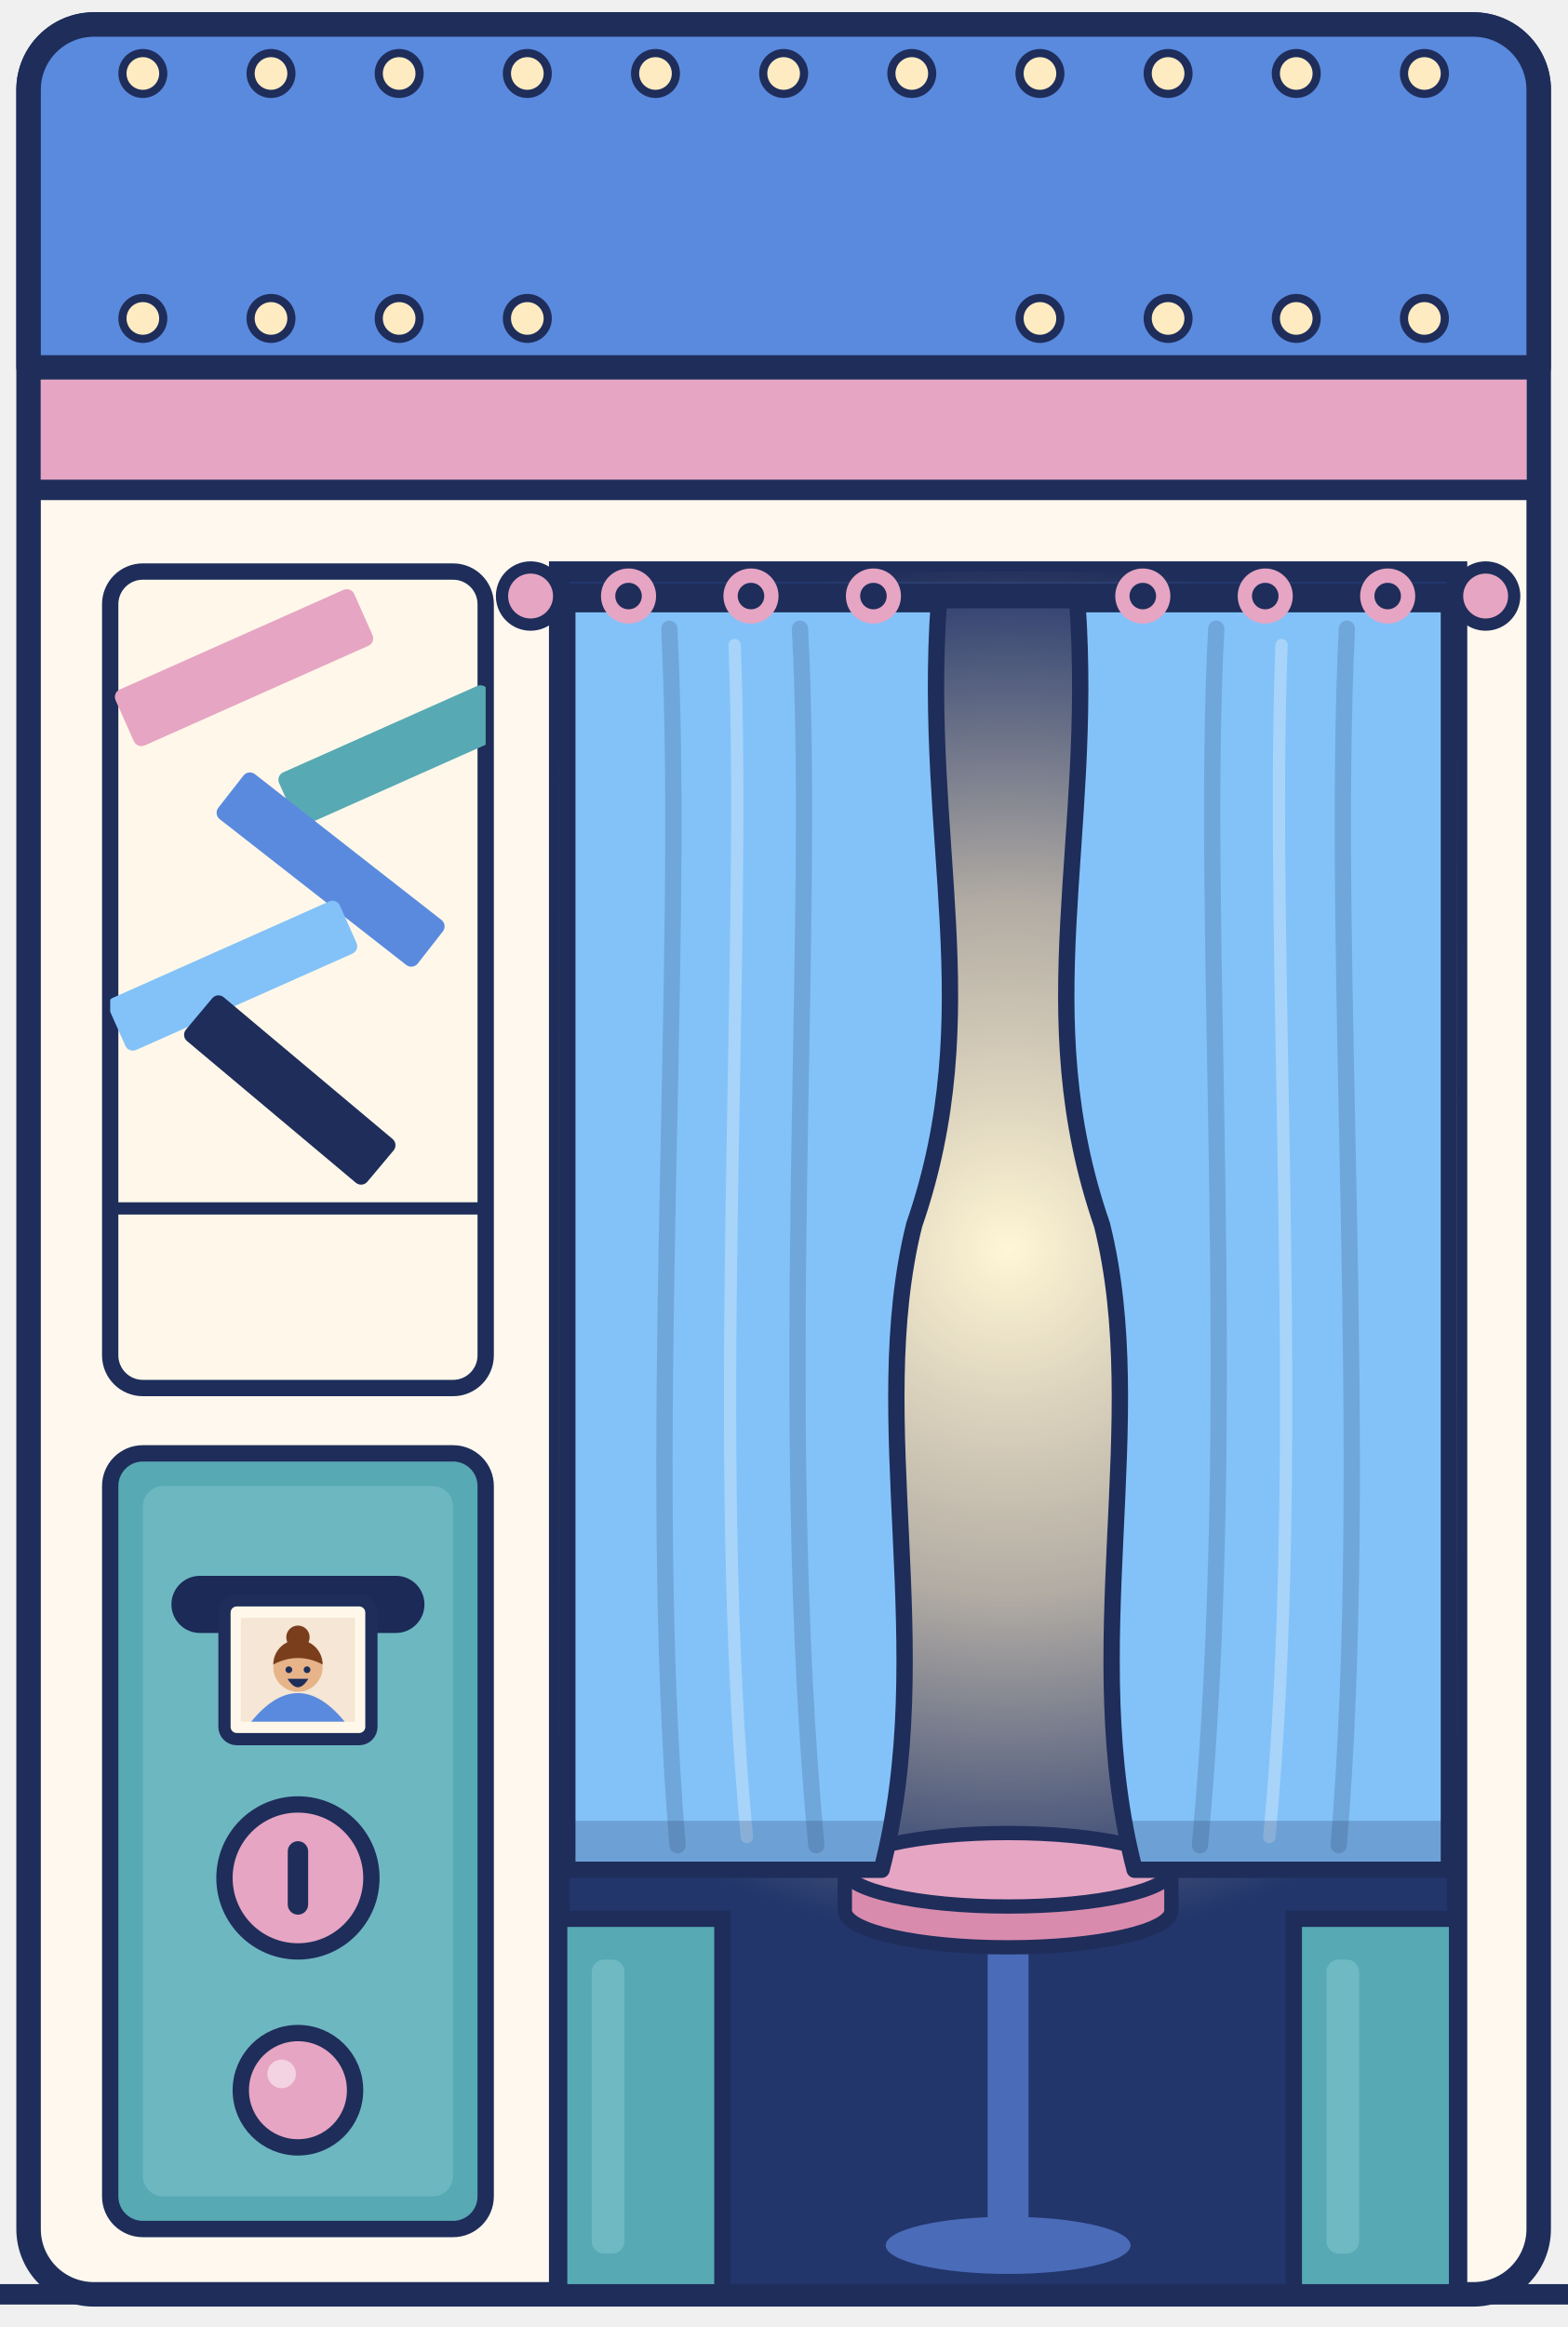
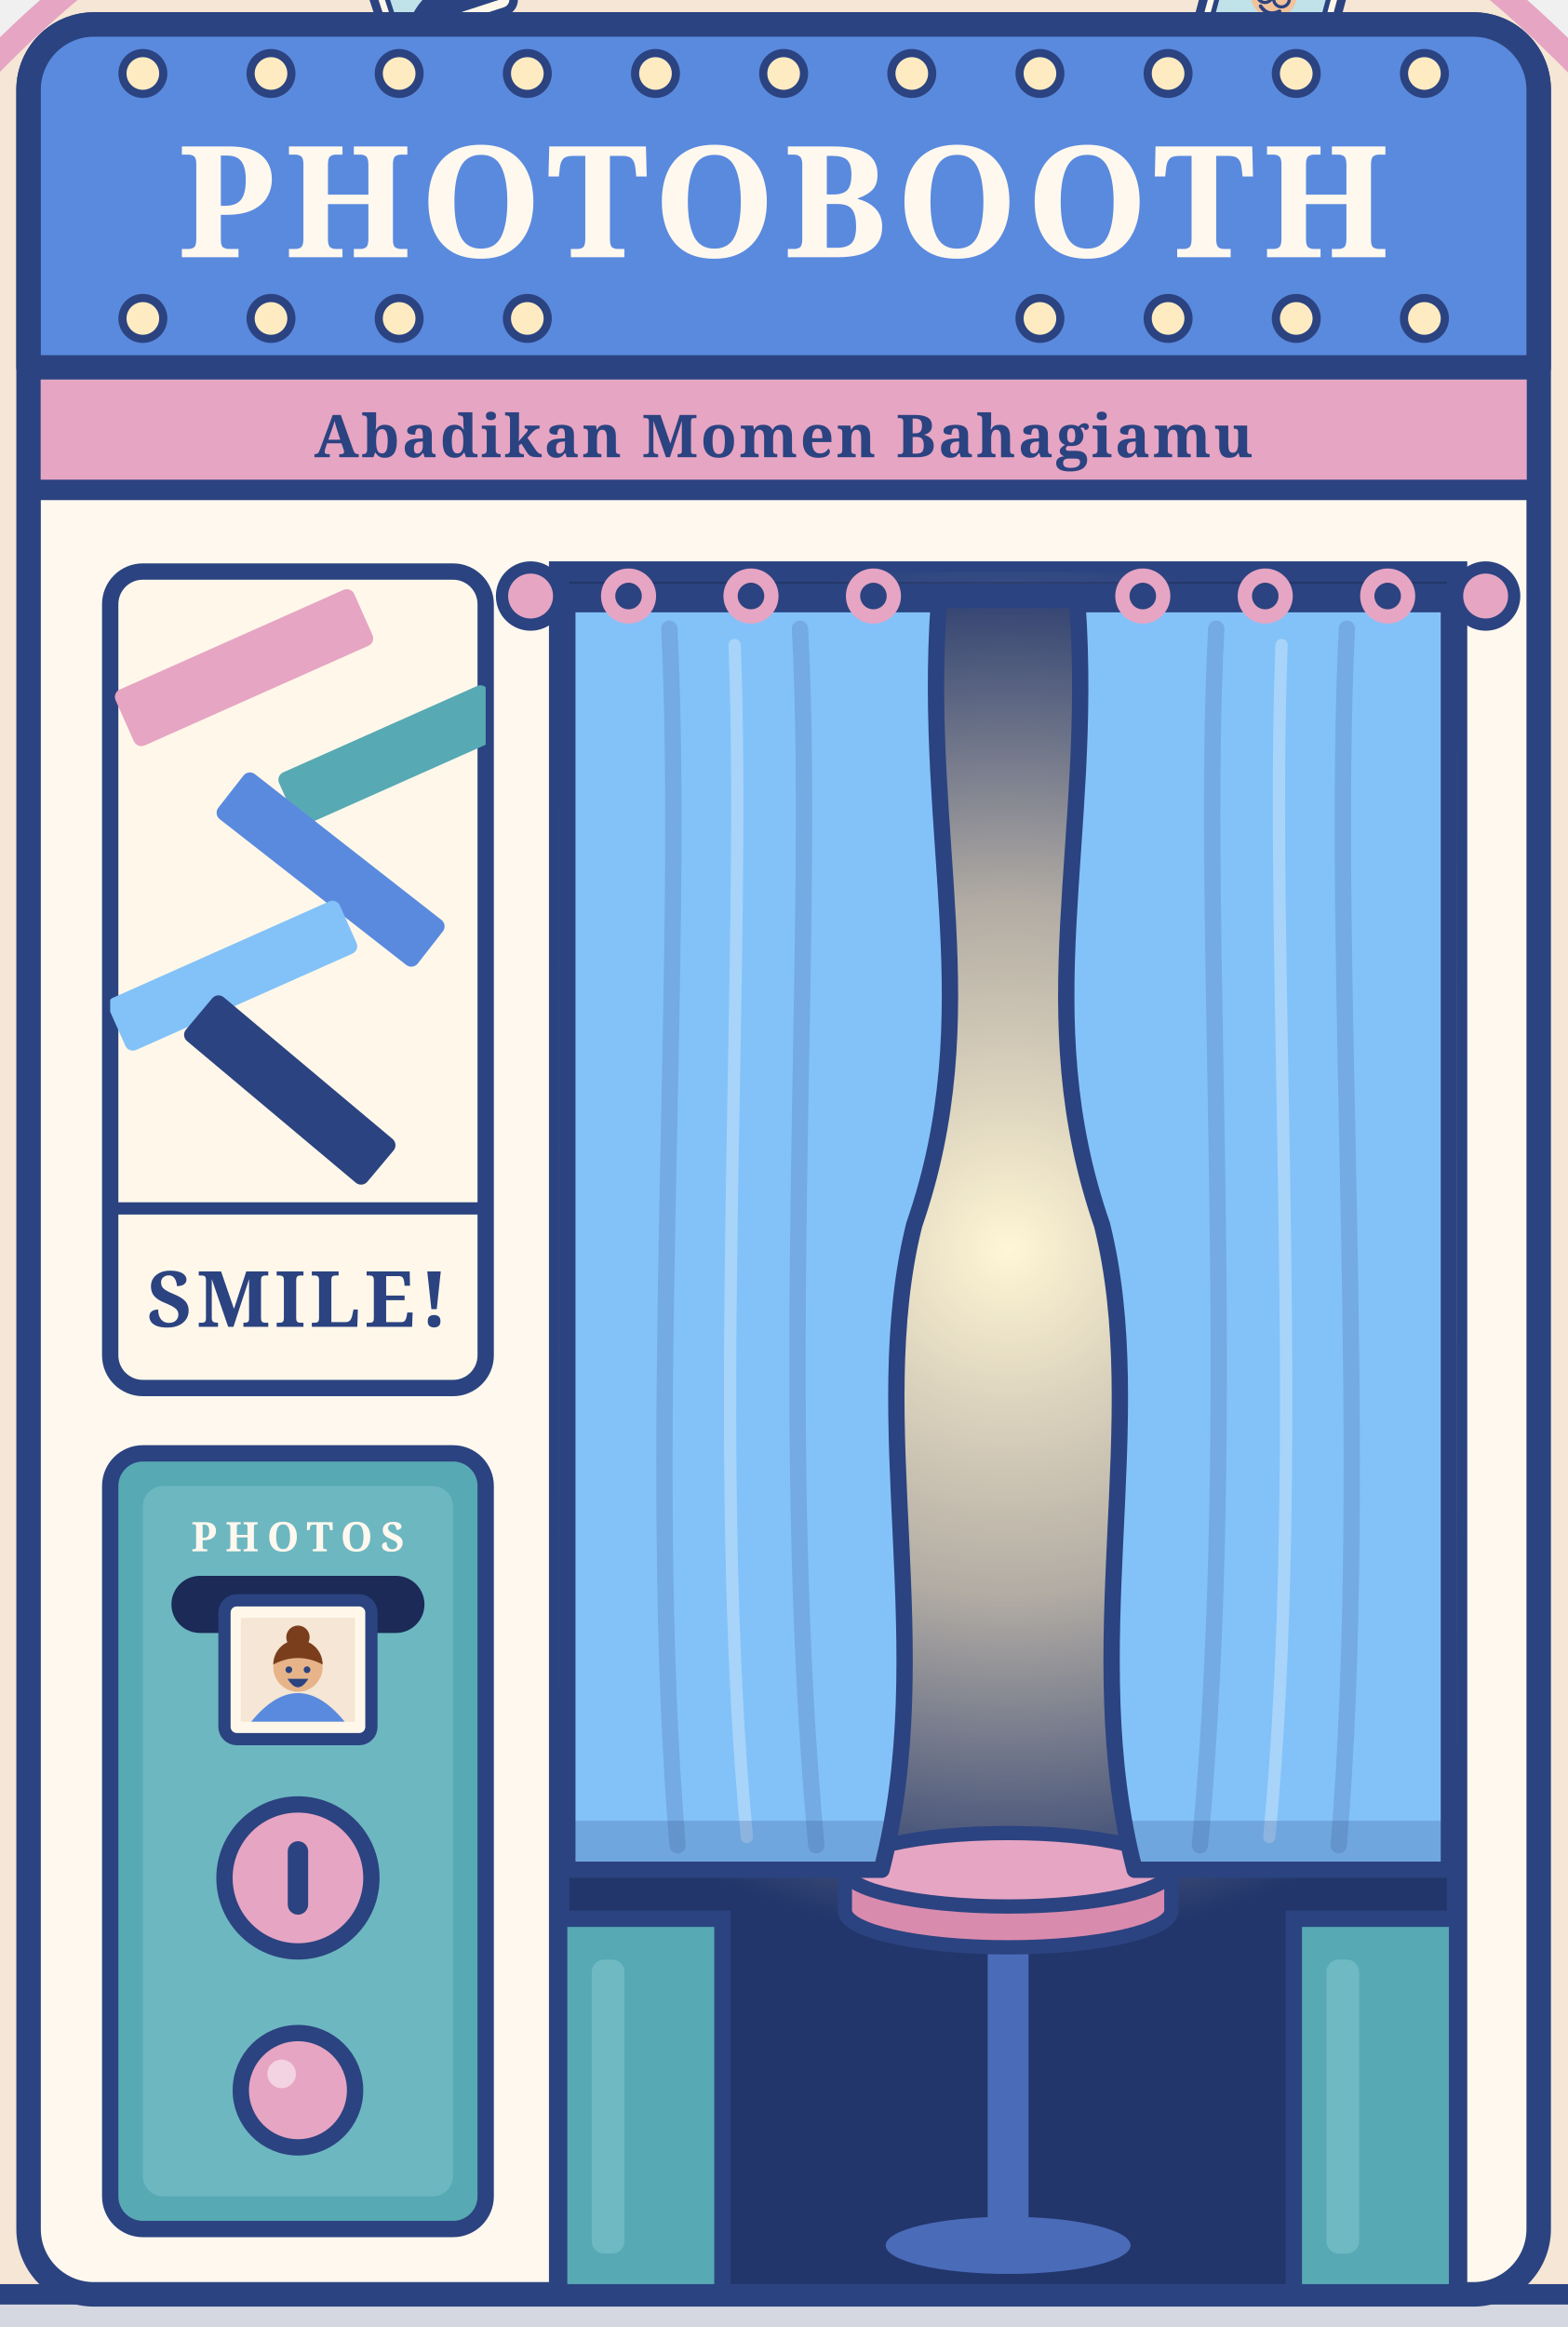
- <svg xmlns="http://www.w3.org/2000/svg" viewBox="208 144 384 570" width="384" height="570">
+ <svg xmlns="http://www.w3.org/2000/svg" viewBox="208 144 384 570" width="384" height="570" role="img" aria-label="Photobooth">
+   <style>
+ .sc-placeholder{background:color-mix(in srgb,currentColor 8%,transparent);border:1px solid color-mix(in srgb,currentColor 50%,transparent);border-radius:2px;box-sizing:border-box;overflow:hidden}@keyframes sc-shine{0%{background-position:100% 50%}100%{background-position:0% 50%}}html.sc-dc-streaming .sc-placeholder,html.sc-dc-streaming .sc-interp.sc-missing{position:relative;background:color-mix(in srgb,currentColor 5%,transparent);border-color:transparent}html.sc-dc-streaming .sc-placeholder::before,html.sc-dc-streaming .sc-interp.sc-missing::before{content:'';position:absolute;inset:0;pointer-events:none;background:linear-gradient(90deg,rgba(217,119,87,0) 25%,rgba(247,225,211,.95) 37%,rgba(217,119,87,0) 63%);background-size:400% 100%;animation:sc-shine 1.4s ease infinite}html.sc-dc-streaming .sc-placeholder:nth-child(n+9 of .sc-placeholder)::before,html.sc-dc-streaming .sc-interp.sc-missing:nth-child(n+9 of .sc-interp.sc-missing)::before{animation:none;background:color-mix(in srgb,currentColor 8%,transparent)}.sc-placeholder-error{padding:4px 8px;font:11px/1.4 ui-monospace,monospace;color:color-mix(in srgb,currentColor 70%,transparent);word-break:break-word}.sc-interp.sc-missing{display:inline-block;width:2em;height:1em;overflow:hidden;vertical-align:text-bottom;background:rgba(255,255,255,.3);border:1px solid rgba(0,0,0,.5);border-radius:2px;box-sizing:border-box;color:transparent;user-select:none}.sc-interp.sc-unresolved{font-family:ui-monospace,monospace;font-size:.85em;color:color-mix(in srgb,currentColor 50%,transparent);background:color-mix(in srgb,currentColor 10%,transparent);border-radius:3px;padding:0 3px}.sc-host.sc-has-error{position:relative}.sc-logic-error{position:absolute;top:8px;left:8px;z-index:2147483647;max-width:60ch;padding:6px 10px;background:#b00020;color:#fff;font:12px/1.4 ui-monospace,monospace;border-radius:4px;white-space:pre-wrap;pointer-events:none}@media print{@page{margin: 0.5cm;}figure,table{break-inside: avoid;}#dc-root,#dc-root &gt; .sc-host{height: auto;}*,*::before,*::after{print-color-adjust: exact;-webkit-print-color-adjust: exact;backdrop-filter: none !important;-webkit-backdrop-filter: none !important;animation-delay: -99s !important;animation-duration: .001s !important;animation-iteration-count: 1 !important;animation-fill-mode: both !important;animation-play-state: running !important;transition-duration: 0s !important;}}
+ x-dc{display:none!important}
+ @keyframes mp-float{0%,100%{transform:translateY(0)}50%{transform:translateY(-10px)}}
+ @keyframes mp-twinkle{0%,100%{transform:scale(1);opacity:1}50%{transform:scale(.5);opacity:.5}}
+ @keyframes mp-sway{0%,100%{transform:skewX(-1.3deg)}50%{transform:skewX(1.3deg)}}
+ @keyframes mp-flash{0%,68%,100%{opacity:.55}76%{opacity:1}84%{opacity:.65}90%{opacity:.9}}
+ @keyframes mp-blink{0%,100%{opacity:1}50%{opacity:.3}}
+ @keyframes mp-pulse{0%,100%{transform:scale(1)}50%{transform:scale(1.14)}}
+ @keyframes mp-print{0%,100%{transform:translateY(0)}50%{transform:translateY(12px)}}
+ .mp-float{animation:mp-float 4.4s ease-in-out infinite}
+ .mp-f2{animation-delay:-1.5s}
+ .mp-f3{animation-delay:-3s}
+ .mp-twinkle{animation:mp-twinkle 2.8s ease-in-out infinite}
+ .mp-t2{animation-delay:-1s}
+ .mp-t3{animation-delay:-1.9s}
+ .mp-sway{transform-origin:0 290px;animation:mp-sway 5.5s ease-in-out infinite}
+ .mp-sway2{animation-delay:-2.7s}
+ .mp-flash{animation:mp-flash 4.6s ease-in-out infinite}
+ .mp-blink{animation:mp-blink 1.6s ease-in-out infinite}
+ .mp-d2{animation-delay:-.8s}
+ .mp-pulse{animation:mp-pulse 2.2s ease-in-out infinite}
+ .mp-print{animation:mp-print 3.6s ease-in-out infinite}
+ @media (prefers-reduced-motion: reduce){
+ .mp-float,.mp-twinkle,.mp-sway,.mp-flash,.mp-blink,.mp-pulse,.mp-print{animation:none}
+ }
+ </style>
  <defs>
    <radialGradient id="mp-glow" cx="50%" cy="50%" r="50%">
      <stop offset="0" stop-color="#FFF6D6" />
      <stop offset="0.5" stop-color="#FFEBC2" stop-opacity="0.65" />
      <stop offset="1" stop-color="#FFEBC2" stop-opacity="0" />
    </radialGradient>
    <clipPath id="mp-poster">
      <rect x="235" y="284" width="92" height="156" />
    </clipPath>
    <clipPath id="mp-open">
      <rect x="345" y="284" width="220" height="422" />
    </clipPath>
    <path id="mp-spark" d="M0 -15 Q2 -2 15 0 Q2 2 0 15 Q-2 2 -15 0 Q-2 -2 0 -15Z" />
    <symbol id="mp-fa" viewBox="0 0 44 40">
      <rect width="44" height="40" fill="#9AD3F0" />
      <path d="M4 40 Q22 18 40 40Z" fill="#E6A5C3" />
      <circle cx="22" cy="19" r="9.5" fill="#F2C29B" />
      <path d="M12.5 18 A9.5 9.5 0 0 1 31.5 18 Q22 12 12.5 18Z" fill="#3B2A24" />
-       <circle cx="18.5" cy="20" r="1.3" fill="#1E2D5A" />
-       <circle cx="25.5" cy="20" r="1.3" fill="#1E2D5A" />
-       <path d="M18 24 Q22 28 26 24" fill="none" stroke="#1E2D5A" stroke-width="1.5" stroke-linecap="round" />
+       <circle cx="18.5" cy="20" r="1.3" fill="#2B4380" />
+       <circle cx="25.5" cy="20" r="1.3" fill="#2B4380" />
+       <path d="M18 24 Q22 28 26 24" fill="none" stroke="#2B4380" stroke-width="1.5" stroke-linecap="round" />
    </symbol>
    <symbol id="mp-fb" viewBox="0 0 44 40">
      <rect width="44" height="40" fill="#F5E6D5" />
      <path d="M4 40 Q22 18 40 40Z" fill="#5A8ADE" />
      <circle cx="22" cy="7.5" r="4.5" fill="#7A3E1D" />
      <circle cx="22" cy="19" r="9.5" fill="#E7B48A" />
      <path d="M12.5 18 A9.5 9.5 0 0 1 31.5 18 Q22 13 12.5 18Z" fill="#7A3E1D" />
-       <circle cx="18.5" cy="20" r="1.3" fill="#1E2D5A" />
-       <circle cx="25.5" cy="20" r="1.3" fill="#1E2D5A" />
-       <path d="M18 23.5 Q22 30 26 23.5Z" fill="#1E2D5A" />
+       <circle cx="18.5" cy="20" r="1.3" fill="#2B4380" />
+       <circle cx="25.5" cy="20" r="1.3" fill="#2B4380" />
+       <path d="M18 23.5 Q22 30 26 23.5Z" fill="#2B4380" />
    </symbol>
    <symbol id="mp-fc" viewBox="0 0 44 40">
      <rect width="44" height="40" fill="#E6A5C3" />
      <path d="M4 40 Q22 18 40 40Z" fill="#57A9B4" />
-       <path d="M11 26 V17 A11 11 0 0 1 33 17 V26 Q30 14 22 13 Q14 14 11 26Z" fill="#1E2D5A" />
+       <path d="M11 26 V17 A11 11 0 0 1 33 17 V26 Q30 14 22 13 Q14 14 11 26Z" fill="#2B4380" />
      <circle cx="22" cy="19.5" r="9" fill="#D9A07A" />
-       <path d="M13.5 17 Q22 11 30.5 17 Q22 14 13.5 17Z" fill="#1E2D5A" />
-       <circle cx="18.5" cy="20.5" r="1.3" fill="#1E2D5A" />
-       <circle cx="25.5" cy="20.5" r="1.3" fill="#1E2D5A" />
-       <path d="M18 24.5 Q22 28.5 26 24.5" fill="none" stroke="#1E2D5A" stroke-width="1.5" stroke-linecap="round" />
+       <path d="M13.5 17 Q22 11 30.5 17 Q22 14 13.5 17Z" fill="#2B4380" />
+       <circle cx="18.5" cy="20.5" r="1.3" fill="#2B4380" />
+       <circle cx="25.5" cy="20.5" r="1.3" fill="#2B4380" />
+       <path d="M18 24.5 Q22 28.5 26 24.5" fill="none" stroke="#2B4380" stroke-width="1.5" stroke-linecap="round" />
    </symbol>
    <symbol id="mp-fd" viewBox="0 0 44 40">
      <rect width="44" height="40" fill="#BFE3E8" />
-       <path d="M4 40 Q22 18 40 40Z" fill="#1E2D5A" />
+       <path d="M4 40 Q22 18 40 40Z" fill="#2B4380" />
      <circle cx="22" cy="19" r="9.5" fill="#F2C29B" />
      <path d="M12.5 17 A9.5 9.5 0 0 1 31.5 17 Q22 11 12.5 17Z" fill="#C97B2E" />
-       <circle cx="18.5" cy="20" r="3.2" fill="none" stroke="#1E2D5A" stroke-width="1.3" />
-       <circle cx="25.5" cy="20" r="3.2" fill="none" stroke="#1E2D5A" stroke-width="1.3" />
-       <path d="M21.7 20 H22.3" stroke="#1E2D5A" stroke-width="1.3" />
-       <path d="M18 25 Q22 28.5 26 25" fill="none" stroke="#1E2D5A" stroke-width="1.5" stroke-linecap="round" />
+       <circle cx="18.5" cy="20" r="3.2" fill="none" stroke="#2B4380" stroke-width="1.3" />
+       <circle cx="25.5" cy="20" r="3.2" fill="none" stroke="#2B4380" stroke-width="1.3" />
+       <path d="M21.7 20 H22.3" stroke="#2B4380" stroke-width="1.3" />
+       <path d="M18 25 Q22 28.5 26 25" fill="none" stroke="#2B4380" stroke-width="1.5" stroke-linecap="round" />
    </symbol>
    <symbol id="mp-strip" viewBox="0 0 58 188">
-       <rect x="1.75" y="1.75" width="54.5" height="184.5" rx="5" fill="#FFF8EA" stroke="#1E2D5A" stroke-width="3.5" />
+       <rect x="1.75" y="1.75" width="54.5" height="184.5" rx="5" fill="#FFF8EA" stroke="#2B4380" stroke-width="3.5" />
      <use href="#mp-fa" x="7" y="8" width="44" height="40" />
      <use href="#mp-fb" x="7" y="52" width="44" height="40" />
      <use href="#mp-fc" x="7" y="96" width="44" height="40" />
      <use href="#mp-fd" x="7" y="140" width="44" height="40" />
-       <rect x="7" y="8" width="44" height="40" fill="none" stroke="#1E2D5A" stroke-width="2" />
-       <rect x="7" y="52" width="44" height="40" fill="none" stroke="#1E2D5A" stroke-width="2" />
-       <rect x="7" y="96" width="44" height="40" fill="none" stroke="#1E2D5A" stroke-width="2" />
-       <rect x="7" y="140" width="44" height="40" fill="none" stroke="#1E2D5A" stroke-width="2" />
+       <rect x="7" y="8" width="44" height="40" fill="none" stroke="#2B4380" stroke-width="2" />
+       <rect x="7" y="52" width="44" height="40" fill="none" stroke="#2B4380" stroke-width="2" />
+       <rect x="7" y="96" width="44" height="40" fill="none" stroke="#2B4380" stroke-width="2" />
+       <rect x="7" y="140" width="44" height="40" fill="none" stroke="#2B4380" stroke-width="2" />
    </symbol>
  </defs>
-   <rect x="215" y="150" width="370" height="556" rx="16" fill="#FFF8EE" stroke="#1E2D5A" stroke-width="6" stroke-linejoin="round" />
-   <path d="M215 234 V166 A16 16 0 0 1 231 150 H569 A16 16 0 0 1 585 166 V234 Z" fill="#5A8ADE" stroke="#1E2D5A" stroke-width="6" stroke-linejoin="round" />
+   <path d="M128 706 V350 A272 272 0 0 1 672 350 V706 Z" fill="#F5E6D5" />
+   <path d="M110 706 V350 A290 290 0 0 1 690 350 V706" fill="none" stroke="#2B4380" stroke-width="5" stroke-linecap="round" />
+   <path d="M128 706 V350 A272 272 0 0 1 672 350 V706" fill="none" stroke="#E6A5C3" stroke-width="6" stroke-linecap="round" />
+   <ellipse cx="400" cy="714" rx="262" ry="14" fill="#2B4380" opacity="0.14" />
+   <g transform="translate(268 50) rotate(-18) scale(0.6)">
+     <g class="mp-float mp-f2">
+       <use href="#mp-strip" width="58" height="188" />
+     </g>
+   </g>
+   <g transform="translate(528 46) rotate(15) scale(0.6)">
+     <g class="mp-float mp-f3">
+       <use href="#mp-strip" width="58" height="188" />
+     </g>
+   </g>
+   <rect x="215" y="150" width="370" height="556" rx="16" fill="#FFF8EE" stroke="#2B4380" stroke-width="6" stroke-linejoin="round" />
+   <path d="M215 234 V166 A16 16 0 0 1 231 150 H569 A16 16 0 0 1 585 166 V234 Z" fill="#5A8ADE" stroke="#2B4380" stroke-width="6" stroke-linejoin="round" />
  <rect x="218" y="237" width="364" height="27" fill="#E6A5C3" />
-   <path d="M215 264 H585" stroke="#1E2D5A" stroke-width="5" />
-   <g stroke="#1E2D5A" stroke-width="2" fill="#FFEBC2">
+   <path d="M215 264 H585" stroke="#2B4380" stroke-width="5" />
+   <text x="400" y="207" text-anchor="middle" font-family="Fraunces, Georgia, serif" font-weight="800" font-size="38" letter-spacing="2" fill="#FFF8EE">PHOTOBOOTH</text>
+   <text x="400" y="256" text-anchor="middle" font-family="Fraunces, Georgia, serif" font-weight="700" font-size="14.5" letter-spacing="0.6" fill="#2B4380">Abadikan Momen Bahagiamu</text>
+   <g stroke="#2B4380" stroke-width="2" fill="#FFEBC2">
    <circle class="mp-blink" cx="243" cy="162" r="5" />
    <circle class="mp-blink mp-d2" cx="274.4" cy="162" r="5" />
    <circle class="mp-blink" cx="305.8" cy="162" r="5" />
    <circle class="mp-blink mp-d2" cx="337.2" cy="162" r="5" />
    <circle class="mp-blink" cx="368.6" cy="162" r="5" />
    <circle class="mp-blink mp-d2" cx="400" cy="162" r="5" />
    <circle class="mp-blink" cx="431.4" cy="162" r="5" />
    <circle class="mp-blink mp-d2" cx="462.8" cy="162" r="5" />
    <circle class="mp-blink" cx="494.2" cy="162" r="5" />
    <circle class="mp-blink mp-d2" cx="525.6" cy="162" r="5" />
    <circle class="mp-blink" cx="557" cy="162" r="5" />
    <circle class="mp-blink mp-d2" cx="243" cy="222" r="5" />
    <circle class="mp-blink" cx="274.4" cy="222" r="5" />
    <circle class="mp-blink mp-d2" cx="305.8" cy="222" r="5" />
    <circle class="mp-blink" cx="337.2" cy="222" r="5" />
    <circle class="mp-blink mp-d2" cx="462.8" cy="222" r="5" />
    <circle class="mp-blink" cx="494.2" cy="222" r="5" />
    <circle class="mp-blink mp-d2" cx="525.6" cy="222" r="5" />
    <circle class="mp-blink" cx="557" cy="222" r="5" />
  </g>
-   <rect x="235" y="284" width="92" height="200" rx="8" fill="#FFF8EA" stroke="#1E2D5A" stroke-width="4" />
+   <rect x="235" y="284" width="92" height="200" rx="8" fill="#FFF8EA" stroke="#2B4380" stroke-width="4" />
  <g clip-path="url(#mp-poster)">
    <rect x="236" y="300" width="64" height="15" rx="2" fill="#E6A5C3" transform="rotate(-24 268 308)" />
    <rect x="276" y="322" width="56" height="14" rx="2" fill="#57A9B4" transform="rotate(-24 304 329)" />
    <rect x="258" y="350" width="62" height="14" rx="2" fill="#5A8ADE" transform="rotate(38 289 357)" />
    <rect x="234" y="376" width="62" height="14" rx="2" fill="#83C2F8" transform="rotate(-24 265 383)" />
-     <rect x="250" y="404" width="58" height="14" rx="2" fill="#1E2D5A" transform="rotate(40 279 411)" />
-   </g>
-   <path d="M235 440 H327" stroke="#1E2D5A" stroke-width="3" />
-   <rect x="235" y="500" width="92" height="190" rx="8" fill="#57A9B4" stroke="#1E2D5A" stroke-width="4" />
+     <rect x="250" y="404" width="58" height="14" rx="2" fill="#2B4380" transform="rotate(40 279 411)" />
+   </g>
+   <path d="M235 440 H327" stroke="#2B4380" stroke-width="3" />
+   <text x="281" y="469" text-anchor="middle" font-family="Fraunces, Georgia, serif" font-weight="800" font-size="19" letter-spacing="1" fill="#2B4380">SMILE!</text>
+   <rect x="235" y="500" width="92" height="190" rx="8" fill="#57A9B4" stroke="#2B4380" stroke-width="4" />
  <rect x="243" y="508" width="76" height="174" rx="5" fill="#7FC3CC" opacity="0.55" />
+   <text x="281" y="524" text-anchor="middle" font-family="Fraunces, Georgia, serif" font-weight="800" font-size="10" letter-spacing="2" fill="#FFF8EE">PHOTOS</text>
  <rect x="250" y="530" width="62" height="14" rx="7" fill="#1B2A57" />
  <g class="mp-print">
-     <rect x="263" y="536" width="36" height="34" rx="3" fill="#FFF8EA" stroke="#1E2D5A" stroke-width="3" />
+     <rect x="263" y="536" width="36" height="34" rx="3" fill="#FFF8EA" stroke="#2B4380" stroke-width="3" />
    <use href="#mp-fb" x="267" y="540" width="28" height="26" />
  </g>
  <g transform="translate(281 604)">
-     <circle r="18" fill="#E6A5C3" stroke="#1E2D5A" stroke-width="4" />
-     <rect x="-2.5" y="-9" width="5" height="18" rx="2.5" fill="#1E2D5A" />
+     <circle r="18" fill="#E6A5C3" stroke="#2B4380" stroke-width="4" />
+     <rect x="-2.5" y="-9" width="5" height="18" rx="2.5" fill="#2B4380" />
  </g>
  <g transform="translate(281 656)">
    <g class="mp-pulse">
-       <circle r="14" fill="#E6A5C3" stroke="#1E2D5A" stroke-width="4" />
+       <circle r="14" fill="#E6A5C3" stroke="#2B4380" stroke-width="4" />
      <circle cx="-4" cy="-4" r="3.5" fill="#FFFFFF" opacity="0.5" />
    </g>
  </g>
-   <rect x="345" y="284" width="220" height="422" fill="#22366B" stroke="#1E2D5A" stroke-width="5" />
+   <rect x="345" y="284" width="220" height="422" fill="#22366B" stroke="#2B4380" stroke-width="5" />
  <g clip-path="url(#mp-open)">
    <circle class="mp-flash" cx="455" cy="450" r="170" fill="url(#mp-glow)" />
  </g>
  <rect x="450" y="612" width="10" height="78" fill="#4A6BB8" />
  <ellipse cx="455" cy="694" rx="30" ry="7" fill="#4A6BB8" />
-   <path d="M415 602 V612 A40 9 0 0 0 495 612 V602Z" fill="#D98BAE" stroke="#1E2D5A" stroke-width="3.5" stroke-linejoin="round" />
-   <ellipse cx="455" cy="602" rx="40" ry="9" fill="#E6A5C3" stroke="#1E2D5A" stroke-width="3.5" />
-   <rect x="345" y="614" width="40" height="92" fill="#57A9B4" stroke="#1E2D5A" stroke-width="4" />
-   <rect x="525" y="614" width="40" height="92" fill="#57A9B4" stroke="#1E2D5A" stroke-width="4" />
+   <path d="M415 602 V612 A40 9 0 0 0 495 612 V602Z" fill="#D98BAE" stroke="#2B4380" stroke-width="3.5" stroke-linejoin="round" />
+   <ellipse cx="455" cy="602" rx="40" ry="9" fill="#E6A5C3" stroke="#2B4380" stroke-width="3.5" />
+   <rect x="345" y="614" width="40" height="92" fill="#57A9B4" stroke="#2B4380" stroke-width="4" />
+   <rect x="525" y="614" width="40" height="92" fill="#57A9B4" stroke="#2B4380" stroke-width="4" />
  <rect x="353" y="624" width="8" height="72" rx="3" fill="#7FC3CC" opacity="0.6" />
  <rect x="533" y="624" width="8" height="72" rx="3" fill="#7FC3CC" opacity="0.6" />
  <g class="mp-sway">
-     <path d="M347 292 H438 C434 350 450 392 432 444 C420 492 438 548 424 602 H347 Z" fill="#83C2F8" stroke="#1E2D5A" stroke-width="4" stroke-linejoin="round" />
-     <path d="M372 298 C376 380 366 500 374 596" fill="none" stroke="#1E2D5A" stroke-width="4" opacity="0.18" stroke-linecap="round" />
-     <path d="M404 298 C408 372 398 488 408 596" fill="none" stroke="#1E2D5A" stroke-width="4" opacity="0.18" stroke-linecap="round" />
+     <path d="M347 292 H438 C434 350 450 392 432 444 C420 492 438 548 424 602 H347 Z" fill="#83C2F8" stroke="#2B4380" stroke-width="4" stroke-linejoin="round" />
+     <path d="M372 298 C376 380 366 500 374 596" fill="none" stroke="#2B4380" stroke-width="4" opacity="0.18" stroke-linecap="round" />
+     <path d="M404 298 C408 372 398 488 408 596" fill="none" stroke="#2B4380" stroke-width="4" opacity="0.18" stroke-linecap="round" />
    <path d="M388 302 C391 380 382 500 391 594" fill="none" stroke="#FFFFFF" stroke-width="3" opacity="0.3" stroke-linecap="round" />
-     <path d="M347 590 H425 L424 602 H347 Z" fill="#1E2D5A" opacity="0.22" />
+     <path d="M347 590 H425 L424 602 H347 Z" fill="#2B4380" opacity="0.22" />
  </g>
  <g class="mp-sway mp-sway2">
-     <path d="M563 292 H472 C476 350 460 392 478 444 C490 492 472 548 486 602 H563 Z" fill="#83C2F8" stroke="#1E2D5A" stroke-width="4" stroke-linejoin="round" />
-     <path d="M538 298 C534 380 544 500 536 596" fill="none" stroke="#1E2D5A" stroke-width="4" opacity="0.18" stroke-linecap="round" />
-     <path d="M506 298 C502 372 512 488 502 596" fill="none" stroke="#1E2D5A" stroke-width="4" opacity="0.18" stroke-linecap="round" />
+     <path d="M563 292 H472 C476 350 460 392 478 444 C490 492 472 548 486 602 H563 Z" fill="#83C2F8" stroke="#2B4380" stroke-width="4" stroke-linejoin="round" />
+     <path d="M538 298 C534 380 544 500 536 596" fill="none" stroke="#2B4380" stroke-width="4" opacity="0.18" stroke-linecap="round" />
+     <path d="M506 298 C502 372 512 488 502 596" fill="none" stroke="#2B4380" stroke-width="4" opacity="0.18" stroke-linecap="round" />
    <path d="M522 302 C519 380 528 500 519 594" fill="none" stroke="#FFFFFF" stroke-width="3" opacity="0.3" stroke-linecap="round" />
-     <path d="M563 590 H485 L486 602 H563 Z" fill="#1E2D5A" opacity="0.22" />
-   </g>
-   <path d="M338 290 H572" stroke="#1E2D5A" stroke-width="6" stroke-linecap="round" />
-   <circle cx="338" cy="290" r="7" fill="#E6A5C3" stroke="#1E2D5A" stroke-width="3" />
-   <circle cx="572" cy="290" r="7" fill="#E6A5C3" stroke="#1E2D5A" stroke-width="3" />
+     <path d="M563 590 H485 L486 602 H563 Z" fill="#2B4380" opacity="0.22" />
+   </g>
+   <path d="M338 290 H572" stroke="#2B4380" stroke-width="6" stroke-linecap="round" />
+   <circle cx="338" cy="290" r="7" fill="#E6A5C3" stroke="#2B4380" stroke-width="3" />
+   <circle cx="572" cy="290" r="7" fill="#E6A5C3" stroke="#2B4380" stroke-width="3" />
  <g fill="none" stroke="#E6A5C3" stroke-width="3.5">
    <circle cx="362" cy="290" r="5" />
    <circle cx="392" cy="290" r="5" />
    <circle cx="422" cy="290" r="5" />
    <circle cx="488" cy="290" r="5" />
    <circle cx="518" cy="290" r="5" />
    <circle cx="548" cy="290" r="5" />
  </g>
-   <path d="M208 706 H592" stroke="#1E2D5A" stroke-width="5" stroke-linecap="round" />
+   <path d="M70 706 H730" stroke="#2B4380" stroke-width="5" stroke-linecap="round" />
+   <g transform="translate(62 318) rotate(-13) scale(0.85)">
+     <g class="mp-float">
+       <use href="#mp-strip" width="58" height="188" />
+     </g>
+   </g>
+   <g transform="translate(118 470) rotate(9) scale(0.72)">
+     <g class="mp-float mp-f2">
+       <use href="#mp-strip" width="58" height="188" />
+     </g>
+   </g>
+   <g transform="translate(650 290) rotate(12) scale(0.85)">
+     <g class="mp-float mp-f3">
+       <use href="#mp-strip" width="58" height="188" />
+     </g>
+   </g>
+   <g transform="translate(615 470) rotate(-9) scale(0.72)">
+     <g class="mp-float">
+       <use href="#mp-strip" width="58" height="188" />
+     </g>
+   </g>
+   <g transform="translate(165 150) scale(1.2)">
+     <use class="mp-twinkle" href="#mp-spark" fill="#5A8ADE" />
+   </g>
+   <g transform="translate(88 235) scale(0.7)">
+     <use class="mp-twinkle mp-t2" href="#mp-spark" fill="#5A8ADE" />
+   </g>
+   <g transform="translate(400 98) scale(1.5)">
+     <use class="mp-twinkle mp-t3" href="#mp-spark" fill="#5A8ADE" />
+   </g>
+   <g transform="translate(640 170)">
+     <use class="mp-twinkle mp-t2" href="#mp-spark" fill="#5A8ADE" />
+   </g>
+   <g transform="translate(726 222) scale(0.7)">
+     <use class="mp-twinkle" href="#mp-spark" fill="#5A8ADE" />
+   </g>
+   <g transform="translate(72 590) scale(0.8)">
+     <use class="mp-twinkle mp-t3" href="#mp-spark" fill="#5A8ADE" />
+   </g>
+   <g transform="translate(738 590) scale(0.9)">
+     <use class="mp-twinkle mp-t2" href="#mp-spark" fill="#5A8ADE" />
+   </g>
+   <g transform="translate(225 100) scale(0.6)">
+     <use class="mp-twinkle" href="#mp-spark" fill="#5A8ADE" />
+   </g>
+   <circle cx="188" cy="205" r="5" fill="#E6A5C3" />
+   <circle cx="702" cy="420" r="5" fill="#5A8ADE" />
+   <circle cx="96" cy="660" r="4" fill="#E6A5C3" />
+   <circle cx="716" cy="660" r="4" fill="#E6A5C3" />
+   <rect x="598" y="116" width="16" height="6" rx="3" fill="#E6A5C3" transform="rotate(-30 606 119)" />
+   <rect x="164" y="300" width="16" height="6" rx="3" fill="#5A8ADE" transform="rotate(35 172 303)" />
+   <rect x="712" y="340" width="16" height="6" rx="3" fill="#E6A5C3" transform="rotate(30 720 343)" />
+   <rect x="190" y="620" width="16" height="6" rx="3" fill="#E6A5C3" transform="rotate(-25 198 623)" />
</svg>
